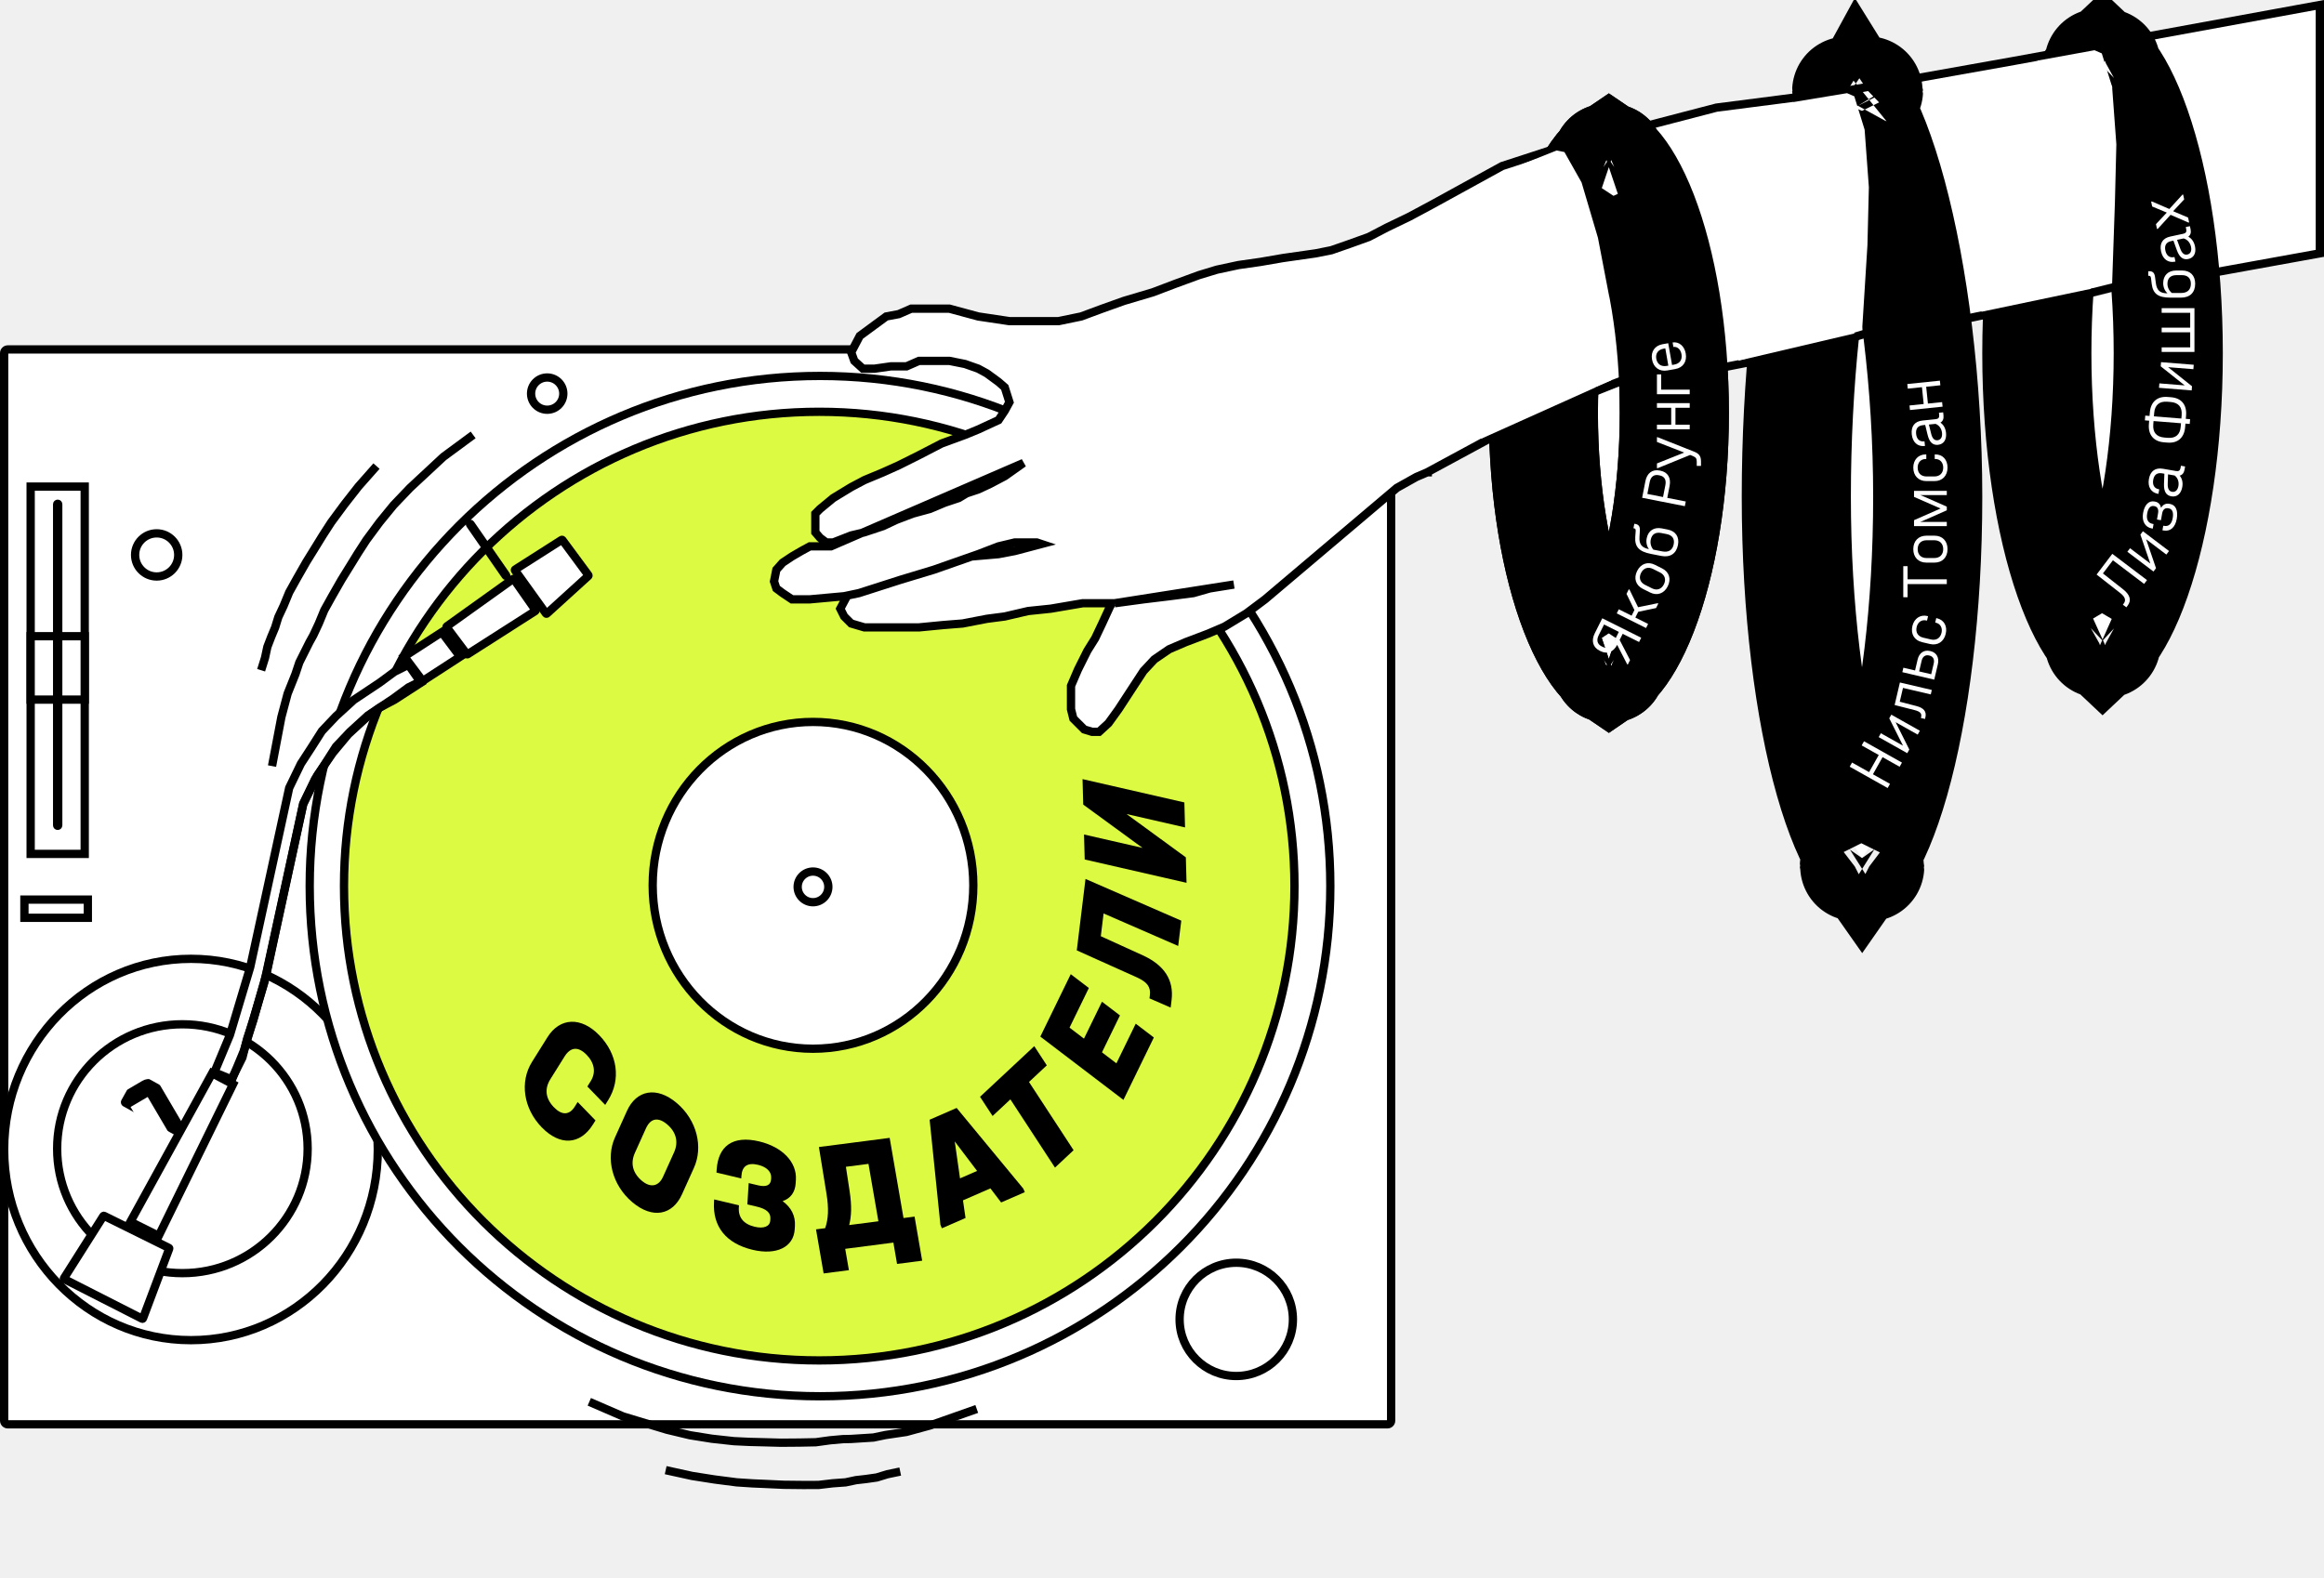
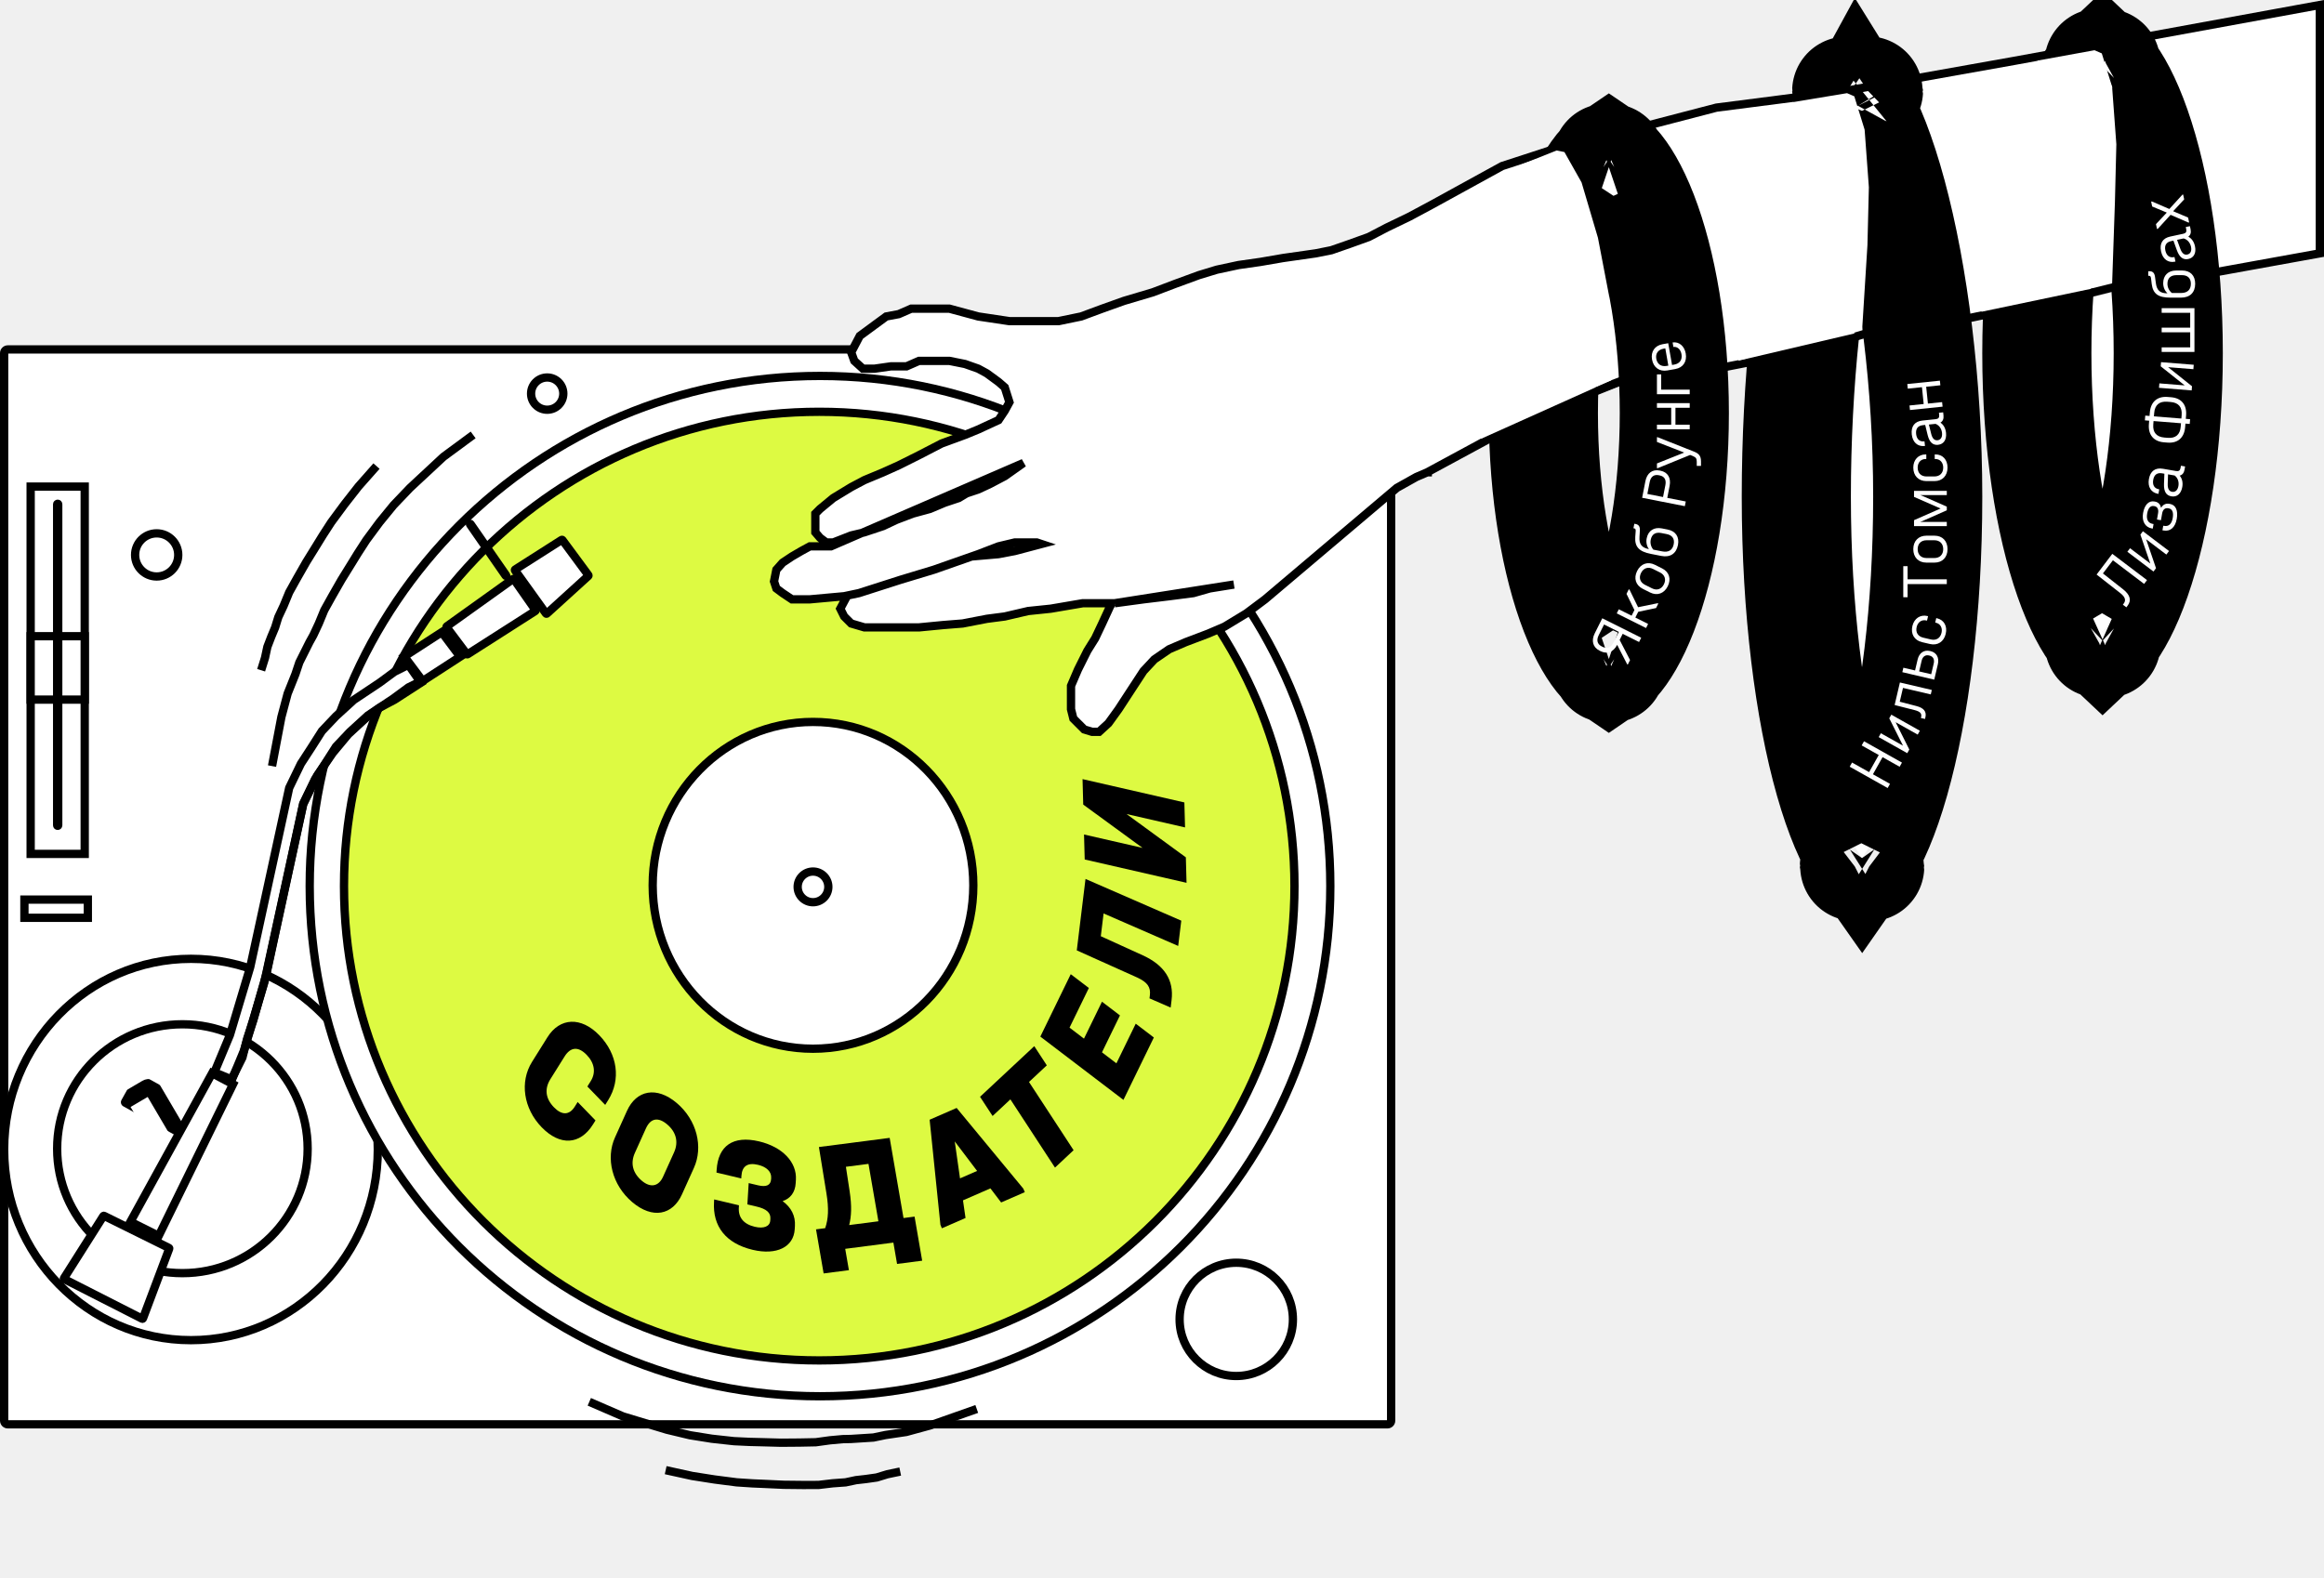
<svg xmlns="http://www.w3.org/2000/svg" width="1401" height="951" viewBox="0 0 1401 951" fill="none">
-   <path d="M1009.35 249.102C1009.35 297.607 1001.67 340.028 990.384 369.118C984.701 383.769 978.743 393.378 973.807 398.761C972.033 400.694 970.722 401.753 969.881 402.317C969.04 401.753 967.728 400.694 965.955 398.761C961.018 393.378 955.061 383.769 949.378 369.118C938.093 340.028 930.409 297.607 930.409 249.102C930.409 200.597 938.093 158.176 949.378 129.086C955.061 114.435 961.018 104.826 965.955 99.443C967.728 97.51 969.04 96.451 969.881 95.887C970.722 96.451 972.033 97.51 973.807 99.443C978.743 104.826 984.701 114.435 990.384 129.086C1001.67 158.176 1009.35 200.597 1009.35 249.102ZM968.757 402.913C968.757 402.907 968.819 402.881 968.943 402.852C968.819 402.904 968.757 402.919 968.757 402.913ZM970.819 402.852C970.942 402.881 971.004 402.907 971.004 402.913C971.004 402.919 970.942 402.904 970.819 402.852ZM971.004 95.291C971.004 95.297 970.942 95.323 970.818 95.353C970.942 95.3 971.004 95.285 971.004 95.291ZM968.943 95.353C968.819 95.323 968.757 95.297 968.757 95.291C968.758 95.285 968.82 95.3 968.943 95.353Z" fill="white" stroke="black" stroke-width="65.787" />
-   <mask id="path-2-inside-1_329_5362" fill="white">
+   <mask id="path-1-inside-1_473_36" fill="white">
    <rect y="208.22" width="841.127" height="653.166" rx="4.699" />
  </mask>
-   <rect y="208.22" width="841.127" height="653.166" rx="4.699" fill="white" stroke="black" stroke-width="10" mask="url(#path-2-inside-1_329_5362)" />
+   <rect y="208.22" width="841.127" height="653.166" rx="4.699" fill="white" stroke="black" stroke-width="10" mask="url(#path-1-inside-1_473_36)" />
  <path d="M226.964 281.055L216.156 293.273L207.698 304.081L199.709 314.888L194.54 322.877L190.781 328.986L184.672 338.854L179.034 348.721L174.334 357.18L171.045 365.168L167.756 372.217L165.876 378.325L163.527 383.964L161.177 390.073L159.767 396.652L157.418 404.17" stroke="black" stroke-width="5" />
  <path d="M401.297 886.525L417.23 890.021L430.788 892.151L444.117 893.87L453.611 894.498L460.777 894.81L472.37 895.344L483.735 895.468L493.411 895.457L501.99 894.444L509.749 893.887L516 892.556L522.07 891.865L528.55 890.945L534.983 888.975L542.694 887.369" stroke="black" stroke-width="5" />
  <path d="M285.231 262.259L267.375 275.417L247.169 294.213L237.301 304.551L228.843 314.889L220.854 325.696L215.685 333.685L211.926 339.793L205.817 349.661L200.179 359.529L195.48 367.988L192.19 375.976L188.901 383.025L186.551 387.254L183.732 392.893L180.443 399.471L178.093 406.52L173.394 418.267L169.635 432.364L163.996 461.968" stroke="black" stroke-width="5" />
  <path d="M355.247 845.317L375.601 854.13L402.01 862.138L415.909 865.465L429.099 867.575L442.458 869.042L451.962 869.49L459.133 869.666L470.734 869.981L482.099 869.89L491.773 869.696L500.332 868.52L508.078 867.817L512.915 867.72L519.207 867.32L526.547 866.853L533.821 865.338L546.338 863.489L560.412 859.647L588.834 849.627" stroke="black" stroke-width="5" />
  <rect x="18.477" y="293.423" width="32.592" height="221.493" fill="white" stroke="black" stroke-width="5" />
  <rect x="18.477" y="383.645" width="32.592" height="38.231" fill="white" stroke="black" stroke-width="5" />
  <rect x="33.363" y="302.671" width="2.819" height="196.42" rx="1.41" fill="white" stroke="black" stroke-width="2.819" />
  <circle cx="94.45" cy="334.624" r="13.007" fill="white" stroke="black" stroke-width="5" />
  <circle cx="35.712" cy="687.522" r="17.236" fill="white" stroke="black" stroke-width="5" />
  <circle cx="745.267" cy="795.599" r="34.153" fill="white" stroke="black" stroke-width="5" />
  <circle cx="329.872" cy="237.354" r="9.717" fill="white" stroke="black" stroke-width="5" />
  <circle cx="107.138" cy="703.499" r="5.958" fill="white" stroke="black" stroke-width="5" />
  <path d="M227.753 693.161C227.753 756.708 177.281 808.136 115.126 808.136C52.972 808.136 2.5 756.708 2.5 693.161C2.5 629.613 52.972 578.185 115.126 578.185C177.281 578.185 227.753 629.613 227.753 693.161Z" fill="white" stroke="black" stroke-width="5" />
  <path d="M185.461 692.691C185.461 734.117 151.671 767.725 109.957 767.725C68.243 767.725 34.453 734.117 34.453 692.691C34.453 651.265 68.243 617.657 109.957 617.657C151.671 617.657 185.461 651.265 185.461 692.691Z" fill="white" stroke="black" stroke-width="5" />
  <circle cx="494.338" cy="534.333" r="307.636" fill="white" stroke="black" stroke-width="5" />
-   <mask id="path-18-inside-2_329_5362" fill="white">
+   <mask id="path-17-inside-2_473_36" fill="white">
    <rect x="71.869" y="665.76" width="21.965" height="115.756" rx="2.819" transform="rotate(-30.4515 71.8691 665.76)" />
  </mask>
-   <rect x="71.869" y="665.76" width="21.965" height="115.756" rx="2.819" transform="rotate(-30.4515 71.8691 665.76)" fill="white" stroke="black" stroke-width="10" mask="url(#path-18-inside-2_329_5362)" />
+   <rect x="71.869" y="665.76" width="21.965" height="115.756" rx="2.819" transform="rotate(-30.4515 71.8691 665.76)" fill="white" stroke="black" stroke-width="10" mask="url(#path-17-inside-2_473_36)" />
  <path d="M78.627 736.728L127.88 647.179L140.477 653.828L95.664 745.247L78.627 736.728Z" fill="white" stroke="black" stroke-width="5" />
  <path d="M62.312 733.294C62.399 733.156 62.577 733.106 62.723 733.179L101.863 752.538C102.01 752.611 102.078 752.783 102.02 752.937L86.172 795.06C86.105 795.238 85.898 795.318 85.728 795.232L38.667 771.281C38.499 771.196 38.441 770.985 38.542 770.826L62.312 733.294Z" fill="white" stroke="black" stroke-width="5" />
  <path d="M780.359 534.333C780.359 692.294 652.097 820.354 493.868 820.354C335.64 820.354 207.378 692.294 207.378 534.333C207.378 376.372 335.64 248.313 493.868 248.313C652.097 248.313 780.359 376.372 780.359 534.333Z" fill="#DDFA42" stroke="black" stroke-width="5" />
  <path d="M338.61 325.556C338.752 325.465 338.939 325.5 339.039 325.635L354.712 346.857C354.809 346.989 354.791 347.173 354.669 347.283L329.64 370.031C329.499 370.159 329.277 370.136 329.166 369.98L310.455 343.903C310.349 343.754 310.389 343.546 310.543 343.447L338.61 325.556Z" fill="white" stroke="black" stroke-width="5" />
  <path d="M309.275 349.124C309.419 349.02 309.621 349.055 309.723 349.2L322.849 367.952C322.953 368.101 322.912 368.307 322.759 368.405L281.861 394.546C281.72 394.636 281.533 394.602 281.433 394.469L269.226 378.192C269.118 378.049 269.15 377.845 269.295 377.741L309.275 349.124Z" fill="white" stroke="black" stroke-width="5" />
  <path d="M254.816 410.669L243.726 395.882L266.307 381.224L277.397 396.011L254.816 410.669Z" fill="white" stroke="black" stroke-width="5" />
  <path d="M586.758 533.863C586.758 588.324 543.443 632.393 490.109 632.393C436.775 632.393 393.459 588.324 393.459 533.863C393.459 479.403 436.775 435.334 490.109 435.334C543.443 435.334 586.758 479.403 586.758 533.863Z" fill="white" stroke="black" stroke-width="5" />
  <rect x="281.615" y="315.737" width="2.694" height="40.431" rx="1.347" transform="rotate(-34.7498 281.615 315.737)" fill="white" stroke="black" stroke-width="2.694" />
  <path d="M138.622 624.085L129.224 646.64L139.562 650.869L146.14 637.712L148.96 626.434L152.719 615.157L157.888 596.831L160.707 586.963L165.876 562.997L182.793 484.994L191.251 467.607L200.649 453.98L210.047 442.702L221.795 431.894L228.843 426.726L237.771 422.027L253.748 411.689L246.23 400.881L237.771 405.11L228.843 411.689L221.795 416.388L213.336 422.027L202.529 431.894L194.07 440.823L187.492 451.161L181.383 460.559L174.334 475.126L150.839 583.203L138.622 624.085Z" fill="white" stroke="black" stroke-width="5" />
  <path d="M139.092 652.749L147.08 633.483L159.298 592.601L182.793 484.524L189.841 469.957L195.95 460.558L202.529 450.221L210.987 441.292L221.795 431.424L230.253 425.786L237.302 421.087L246.23 414.508L254.688 410.279" stroke="black" stroke-width="5" />
  <circle cx="490.109" cy="534.803" r="9.248" fill="white" stroke="black" stroke-width="5" />
  <rect x="14.717" y="542.472" width="38.231" height="10.977" fill="white" stroke="black" stroke-width="5" />
  <path d="M849.584 130.686L862.742 123.638L905.503 100.143L947.324 86.516L989.616 76.648L1034.73 64.9L1111.32 55.032L1214.23 36.706L1398.5 3V86.516V152.772L1214.23 186.135L1135.76 202.582L1034.73 222.318L989.616 225.137L928.998 247.692L860.392 284.815L853.814 287.634L842.066 294.213L762.652 361.409L751.375 369.867L738.217 377.856L728.349 382.085L714.722 387.254L704.854 391.483L695.926 397.592L689.347 404.64L681.359 416.858L674.311 427.665L668.202 436.124L662.563 441.293H658.334L653.635 439.883L649.876 436.124L647.056 433.304L645.646 427.665V413.568L649.876 403.7L655.514 392.423L660.213 384.904L664.443 375.976L670.081 363.759H652.695L633.429 367.048L619.802 368.458L605.705 371.747L594.897 373.157L580.33 375.976L568.582 376.916L554.015 378.326H525.351H521.122L513.134 375.976L508.905 371.747L506.555 367.048L510.784 359.134L508.905 359.529L488.229 361.409H477.421L471.782 357.65L468.023 354.83L466.613 350.601L468.023 343.553L471.782 339.324L477.421 335.564L483.06 332.275L488.229 329.456H500.916L519.632 321.348L513.134 322.877L502.326 327.106H498.097L494.338 324.287L491.518 320.997V309.72L494.338 306.9L502.326 300.322L513.134 293.743L521.122 289.514L532.4 284.815L541.798 280.586L554.015 274.477L567.642 267.428L581.74 262.259L589.728 258.97L601.945 253.331L605.705 247.692L608.524 242.523L605.705 233.595L601.945 230.306L594.897 225.137L589.728 222.318L581.74 219.498L572.342 217.619H554.015L546.497 220.908H537.099L527.231 222.318H520.182L515.013 217.619L513.134 212.45L518.303 202.582L527.231 196.003L534.279 190.834L541.798 189.424L549.316 186.135H558.714H572.342L589.728 190.834L608.524 193.654H638.128L651.755 190.834L664.443 186.135L677.6 181.436L694.986 176.267L708.613 171.098L722.711 165.929L733.518 162.64L746.676 159.82L759.833 157.941L773.46 155.591L783.328 154.182L793.196 152.772L802.594 150.892L813.402 147.133L825.149 142.904L835.957 137.265L849.584 130.686Z" fill="white" />
  <path d="M585.71 335.564L562.943 343.553L542.738 349.661L517.833 357.65L510.784 359.134M585.71 335.564L589.728 334.155L601.945 329.456L611.813 327.106H624.971L627.79 328.046L611.813 332.275L601.945 334.155L585.71 335.564ZM510.784 359.134L508.905 359.529L488.229 361.409H477.421L471.782 357.65L468.023 354.83L466.613 350.601L468.023 343.553L471.782 339.324L477.421 335.564L483.06 332.275L488.229 329.456H500.916L616.982 279.176L605.705 287.164L596.776 291.863L589.728 295.153L582.679 297.502L577.98 300.322L569.522 303.141L560.594 306.9L550.256 309.72L540.388 313.479L532.4 317.238L521.122 320.997L513.134 322.877L502.326 327.106H498.097L494.338 324.287L491.518 320.997V309.72L494.338 306.9L502.326 300.322L513.134 293.743L521.122 289.514L532.4 284.815L541.798 280.586L554.015 274.477L567.642 267.428L581.74 262.259L589.728 258.97L601.945 253.331L605.705 247.692L608.524 242.523L605.705 233.595L601.945 230.306L594.897 225.137L589.728 222.318L581.74 219.498L572.342 217.619H554.015L546.497 220.908H537.099L527.231 222.318H520.182L515.013 217.619L513.134 212.45L518.303 202.582L527.231 196.003L534.279 190.834L541.798 189.424L549.316 186.135H558.714H572.342L589.728 190.834L608.524 193.654H638.128L651.755 190.834L664.443 186.135L677.6 181.436L694.986 176.267L708.613 171.098L722.711 165.929L733.518 162.64L746.676 159.82L759.833 157.941L773.46 155.591L783.328 154.182L793.196 152.772L802.594 150.892L813.402 147.133L825.149 142.904L835.957 137.265L849.584 130.686L862.742 123.638L905.503 100.143L947.324 86.516L989.616 76.648L1034.73 64.9L1111.32 55.032L1214.23 36.706L1398.5 3V86.516V152.772L1214.23 186.135L1135.76 202.582L1034.73 222.318L989.616 225.137L928.998 247.692L860.392 284.815M510.784 359.134L506.555 367.048L508.905 371.747L513.134 375.976L521.122 378.326H525.351H554.015L568.582 376.916L580.33 375.976L594.897 373.157L605.705 371.747L619.802 368.458L633.429 367.048L652.695 363.759H670.081M671.961 363.759L689.347 361.409L704.854 359.529L719.421 357.65L729.289 354.83L743.856 352.481L671.961 363.759ZM671.961 363.759H670.081M670.081 363.759L664.443 375.976L660.213 384.904L655.514 392.423L649.876 403.7L645.646 413.568V427.665L647.056 433.304L649.876 436.124L653.635 439.883L658.334 441.293H662.563L668.202 436.124L674.311 427.665L681.359 416.858L689.347 404.64L695.926 397.592L704.854 391.483L714.722 387.254L728.349 382.085L738.217 377.856L751.375 369.867L762.652 361.409L842.066 294.213L853.814 287.634L860.392 284.815M860.392 284.815H863.212" stroke="black" stroke-width="5" />
-   <path d="M1009.35 249.102C1009.35 297.607 1001.67 340.028 990.384 369.118C984.701 383.769 978.743 393.378 973.807 398.761C972.033 400.694 970.722 401.753 969.881 402.317C969.039 401.753 967.728 400.694 965.955 398.761C961.018 393.378 955.061 383.769 949.378 369.118C938.093 340.028 930.409 297.607 930.409 249.102C930.409 200.597 938.093 158.176 949.378 129.086C955.061 114.435 961.018 104.826 965.955 99.443C967.728 97.51 969.04 96.451 969.881 95.887C970.722 96.451 972.033 97.51 973.807 99.443C978.743 104.826 984.701 114.435 990.384 129.086C1001.67 158.176 1009.35 200.597 1009.35 249.102ZM968.757 402.913C968.757 402.907 968.819 402.881 968.943 402.852C968.82 402.904 968.758 402.919 968.757 402.913ZM970.818 402.852C970.942 402.881 971.004 402.907 971.004 402.913C971.004 402.919 970.942 402.904 970.818 402.852ZM971.004 95.291C971.004 95.297 970.942 95.323 970.818 95.353C970.942 95.3 971.004 95.285 971.004 95.291ZM968.943 95.353C968.819 95.323 968.757 95.297 968.757 95.291C968.758 95.285 968.82 95.3 968.943 95.353Z" stroke="black" stroke-width="65.787" />
+   <path d="M1009.35 249.102C1009.35 297.607 1001.67 340.028 990.384 369.118C984.701 383.769 978.743 393.378 973.807 398.761C972.033 400.694 970.722 401.753 969.881 402.317C969.04 401.753 967.728 400.694 965.955 398.761C961.018 393.378 955.061 383.769 949.378 369.118C938.093 340.028 930.409 297.607 930.409 249.102C930.409 200.597 938.093 158.176 949.378 129.086C955.061 114.435 961.018 104.826 965.955 99.443C967.728 97.51 969.04 96.451 969.881 95.887C970.722 96.451 972.033 97.51 973.807 99.443C978.743 104.826 984.701 114.435 990.384 129.086C1001.67 158.176 1009.35 200.597 1009.35 249.102ZM968.757 402.913C968.757 402.907 968.819 402.881 968.943 402.852C968.82 402.904 968.758 402.919 968.757 402.913ZM970.819 402.852C970.942 402.881 971.004 402.907 971.004 402.913C971.004 402.919 970.942 402.904 970.819 402.852ZM971.004 95.291C971.004 95.297 970.942 95.323 970.818 95.353C970.942 95.3 971.004 95.285 971.004 95.291ZM968.943 95.353C968.819 95.323 968.757 95.297 968.757 95.291C968.758 95.285 968.82 95.3 968.943 95.353Z" stroke="black" stroke-width="65.787" />
  <path d="M1307.11 213C1307.11 267.615 1299.32 315.652 1287.71 348.875C1281.86 365.639 1275.64 376.859 1270.36 383.245C1269.21 384.632 1268.26 385.629 1267.5 386.338C1266.74 385.629 1265.79 384.632 1264.64 383.245C1259.36 376.859 1253.14 365.639 1247.29 348.875C1235.68 315.652 1227.89 267.615 1227.89 213C1227.89 158.385 1235.68 110.348 1247.29 77.125C1253.14 60.361 1259.36 49.141 1264.64 42.755C1265.79 41.368 1266.74 40.371 1267.5 39.662C1268.26 40.371 1269.21 41.368 1270.36 42.755C1275.64 49.141 1281.86 60.361 1287.71 77.125C1299.32 110.348 1307.11 158.385 1307.11 213ZM1265.33 387.971C1265.33 387.965 1265.39 387.929 1265.52 387.882C1265.39 387.954 1265.33 387.977 1265.33 387.971ZM1269.48 387.882C1269.61 387.929 1269.67 387.965 1269.67 387.971C1269.67 387.977 1269.61 387.954 1269.48 387.882ZM1269.67 38.029C1269.67 38.035 1269.61 38.071 1269.48 38.118C1269.61 38.046 1269.67 38.023 1269.67 38.029ZM1265.52 38.118C1265.39 38.071 1265.33 38.035 1265.33 38.029C1265.33 38.023 1265.39 38.046 1265.52 38.118Z" fill="white" stroke="black" stroke-width="65.787" />
  <path d="M1162.11 299.5C1162.11 367.764 1154.2 428.344 1142.13 470.817C1136.02 492.278 1129.37 507.256 1123.42 516.111C1123.1 516.587 1122.79 517.031 1122.5 517.443C1122.21 517.031 1121.9 516.587 1121.58 516.111C1115.63 507.256 1108.98 492.278 1102.87 470.817C1090.8 428.344 1082.89 367.764 1082.89 299.5C1082.89 231.013 1090.09 164.688 1101.71 116.385C1107.46 92.519 1113.87 74.837 1119.98 63.735C1119.99 63.753 1120 63.77 1120.01 63.788C1126.73 74.945 1133.95 92.95 1140.51 117.258C1153.5 165.419 1162.11 231.482 1162.11 299.5ZM1117.87 522.63C1117.87 522.621 1117.95 522.56 1118.12 522.472C1117.96 522.594 1117.87 522.638 1117.87 522.63ZM1126.88 522.472C1127.05 522.56 1127.13 522.621 1127.13 522.63C1127.13 522.638 1127.04 522.594 1126.88 522.472ZM1126.41 54.568C1126.41 54.58 1126.31 54.676 1126.1 54.818C1126.3 54.626 1126.41 54.556 1126.41 54.568ZM1113.45 55.057C1113.32 54.979 1113.26 54.929 1113.26 54.924C1113.26 54.919 1113.32 54.958 1113.45 55.057Z" fill="white" stroke="black" stroke-width="65.787" />
  <path d="M906.444 103.432L938.397 90.745L943.096 91.684L953.434 110.011L963.302 143.374L969.881 177.677L971.29 229.366L892.816 264.609L906.444 103.432Z" fill="white" />
  <path d="M1079.55 61.792L1113.47 56.181L1117.86 58.097L1124.07 78.201L1126.63 112.898L1125.77 147.816L1122.5 200L1048 217.5L1056.5 136L1079.55 61.792Z" fill="white" />
  <path d="M1228.5 36.5L1262.66 30.286L1267.05 32.203L1273.26 52.306L1275.82 87.004L1274.96 121.922L1273.26 171.5L1194.5 188L1200 110.5L1210 69.5L1228.5 36.5Z" fill="white" />
  <path d="M962.361 235.945L981.157 228.426" stroke="black" stroke-width="4.699" />
  <path d="M1261 175V176.5L1277 172.5" stroke="black" stroke-width="5" />
  <path d="M1118.5 203L1128.5 200" stroke="black" stroke-width="5" />
  <path d="M326.522 679.74C315.571 668.428 313.218 652.332 320.701 640.367L330.017 625.473C337.5 613.508 350.356 612.988 361.24 624.231C372.324 635.68 374.413 650.968 366.625 663.421L364.843 666.269L354.092 655.165L356.129 651.909C359.336 646.781 358.431 641.023 353.69 636.126C348.682 630.953 344.01 631.218 340.344 637.078L331.792 650.752C328.127 656.612 328.864 662.464 333.938 667.706C338.746 672.672 343.249 672.501 346.507 667.292L348.238 664.525L358.989 675.629L357.461 678.071C349.724 690.443 337.539 691.12 326.522 679.74Z" fill="black" />
  <path d="M381.095 724.858C368.877 714.478 365.125 698.34 370.73 685.913L377.953 669.899C383.597 657.385 395.796 654.796 408.014 665.176C420.232 675.555 423.984 691.694 418.339 704.208L411.116 720.222C405.472 732.736 393.386 735.3 381.095 724.858ZM382.752 695.158C379.949 701.371 381.337 707.27 386.897 711.994C392.165 716.469 397.081 715.441 399.726 709.578L406.357 694.876C409.12 688.75 407.699 682.701 402.212 678.04C396.724 673.378 392.146 674.33 389.383 680.456L382.752 695.158Z" fill="black" />
  <path d="M453.772 753.667C437.517 749.818 429.533 739.469 430.447 724.714L430.536 723.276L445.483 726.815L445.4 728.157C445.026 734.193 448.286 738.174 455.012 739.766C460.43 741.049 464.123 739.59 464.348 735.949L464.414 734.895C464.639 731.254 462.031 728.984 456.146 727.59L450.541 726.263L451.336 713.424L457.035 714.773C461.986 715.945 464.621 714.722 464.846 711.081L464.894 710.315C465.125 706.578 462.179 703.644 456.948 702.405C450.595 700.901 447.323 703.237 446.955 709.178L446.866 710.615L431.919 707.076L432.02 705.447C432.916 690.979 441.846 684.538 457.634 688.276C471.646 691.594 480.461 700.778 479.802 711.414L479.672 713.522C479.333 718.983 476.544 722.698 471.8 724.297C477.058 728.167 479.587 733.238 479.213 739.274L479.089 741.287C478.424 752.018 468.158 757.073 453.772 753.667Z" fill="black" />
  <path d="M496.517 767.904L491.929 741.321L497.451 740.606C499.392 734.938 499.696 728.806 498.24 719.807L493.677 691.673L536.329 686.152L544.673 734.493L551.337 733.63L555.925 760.213L540.788 762.173L538.567 749.307L509.529 753.066L511.75 765.932L496.517 767.904ZM511.922 738.733L529.535 736.453L523.559 701.829L509.944 703.591L512.19 718.291C513.583 727.492 513.246 733.435 511.922 738.733Z" fill="black" />
  <path d="M567.804 740.684L566.916 738.559L560.42 675.21L576.699 668.111L616.899 716.763L617.787 718.889L603.532 725.105L597.07 716.613L580.527 723.827L582.06 734.468L567.804 740.684ZM578.735 710.576L589.031 706.087L575.562 688.294L578.735 710.576Z" fill="black" />
  <path d="M635.985 704.082L609.102 662.933L598.369 672.96L590.808 661.387L623.498 630.848L631.059 642.421L620.326 652.448L647.21 693.596L635.985 704.082Z" fill="black" />
  <path d="M677.253 663.246L627.156 625.084L645.489 587.456L656.409 595.775L644.762 619.681L653.468 626.313L664.316 604.047L675.16 612.307L664.312 634.573L673.018 641.205L684.665 617.299L695.585 625.618L677.253 663.246Z" fill="black" />
  <path d="M705.721 607.587L692.96 602.027L693.193 600.121C693.786 595.261 691.643 592.32 685.857 589.598L649.128 573.093L654.388 530.021L712.122 555.176L710.26 570.423L665.287 550.828L663.611 564.55L688.988 576.109C701.978 582.07 707.746 591.006 706.268 603.108L705.721 607.587Z" fill="black" />
  <path d="M715.292 532.343L653.906 518.283L653.499 503.217L688.778 511.297L653.013 485.175L652.599 469.821L713.985 483.881L714.391 498.947L679.113 490.867L714.878 516.989L715.292 532.343Z" fill="black" />
  <path d="M988.097 387.142L978.223 382.205L976.38 385.89L982.659 398.018L981.299 400.737L980.906 400.541L974.895 388.859C972.624 393.224 968.831 394.637 964.824 392.634L964.323 392.383C960.245 390.344 959.136 386.391 961.39 381.883L965.915 372.831L989.385 384.566L988.097 387.142ZM966.112 390.058C968.831 391.417 971.157 390.523 972.695 387.446L975.897 381.042L966.989 376.588L963.769 383.028C962.266 386.033 962.892 388.448 965.611 389.808L966.112 390.058Z" fill="white" />
  <path d="M992.311 378.714L974.637 369.877L975.871 367.409L983.599 371.273L985.298 367.874L980.522 358.107L981.899 355.352L982.329 355.566L987.499 366.157L999.305 363.742L999.699 363.938L998.339 366.657L987.588 368.929L985.853 372.4L993.545 376.246L992.311 378.714Z" fill="white" />
  <path d="M1005.39 353.531C1003.19 357.932 999.008 359.417 994.75 357.288L990.386 355.106C986.092 352.959 984.715 348.737 986.933 344.301C989.133 339.9 993.355 338.434 997.648 340.58L1002.01 342.763C1006.27 344.891 1007.59 349.131 1005.39 353.531ZM995.913 354.784C998.847 356.251 1001.6 355.302 1003.07 352.369C1004.55 349.399 1003.61 346.644 1000.71 345.195L996.486 343.085C993.552 341.618 990.779 342.512 989.294 345.482C987.81 348.451 988.722 351.188 991.691 352.673L995.913 354.784Z" fill="white" />
  <path d="M1011.54 328.652C1010.52 333.872 1006.82 336.286 1001.48 335.237L995.243 334.011C988.021 332.593 985.407 329.715 985.802 323.759L986.05 320.424C986.124 319.216 985.926 318.77 985.22 318.631L984.709 318.531L985.241 315.822L985.948 315.961C987.95 316.354 988.73 317.568 988.574 320.023L988.351 323.648C988.037 328.152 989.661 330.265 994.017 331.121L994.057 331.128C992.725 329.399 992.222 326.977 992.693 324.583C993.587 320.03 997.101 317.704 1001.81 318.629L1005.34 319.323C1010.17 320.271 1012.5 323.785 1011.54 328.652ZM1002.06 332.497C1005.87 333.245 1008.29 331.723 1008.98 328.19C1009.63 324.893 1008.1 322.718 1004.73 322.055L1001.47 321.415C998.014 320.736 995.775 322.172 995.128 325.469C994.703 327.627 995.299 329.783 996.686 331.441L1002.06 332.497Z" fill="white" />
  <path d="M1015.69 305.231L989.946 300.174L991.92 290.126C992.868 285.298 996.115 282.878 1000.47 283.734L1001.02 283.842C1005.38 284.698 1007.47 288.166 1006.52 292.994L1005.1 300.216L1016.25 302.405L1015.69 305.231ZM1002.55 299.714L1003.96 292.532C1004.6 289.274 1003.37 287.239 1000.47 286.668L999.917 286.56C997.052 285.997 995.135 287.455 994.503 290.674L993.092 297.856L1002.55 299.714Z" fill="white" />
  <path d="M1025.43 280.946H1022.87V278.466C1022.87 276.626 1022.51 275.786 1020.31 274.906L1018.87 274.346L999.354 282.306H998.874V279.466L1015.31 272.906L998.874 266.506V263.666H999.354L1021.15 272.306C1024.27 273.506 1025.43 275.066 1025.43 278.226V280.946Z" fill="white" />
  <path d="M1018.63 258.855H998.874V256.095H1007.47V245.895H998.874V243.095H1018.63V245.895H1010.03V256.095H1018.63V258.855Z" fill="white" />
  <path d="M1018.63 237.723H998.874V225.763H1001.43V234.963H1018.63V237.723Z" fill="white" />
  <path d="M1016.23 213.148C1017.09 218.033 1014.65 221.712 1009.92 222.544L1005.07 223.397C1000.43 224.215 996.758 221.611 995.905 216.765C995.067 211.999 997.638 208.378 1002.25 207.567L1005.67 206.964L1007.98 220.082L1009.36 219.839C1012.63 219.264 1014.25 216.908 1013.66 213.56C1013.15 210.644 1011.08 208.855 1008.79 209.217L1008.31 206.499C1012.2 205.938 1015.44 208.657 1016.23 213.148ZM1005.74 220.477L1003.91 210.077L1002.84 210.264C999.613 210.833 997.911 213.163 998.466 216.315C999.042 219.584 1001.44 221.233 1004.71 220.658L1005.74 220.477Z" fill="white" />
  <path d="M1125.11 471.5L1146.91 432.738C1147.38 431.917 1147.72 431.034 1147.94 430.116L1160.35 377.125C1160.52 376.378 1160.61 375.612 1160.61 374.844V325.5V270.5L1153.2 198.824C1153.14 198.276 1153.04 197.733 1152.89 197.201L1142.11 158" stroke="black" stroke-width="5" />
  <path d="M1137.95 475.195L1115.08 462.331L1116.49 459.821L1126.77 465.606L1132.58 455.286L1122.29 449.501L1123.71 446.991L1146.58 459.856L1145.17 462.366L1134.88 456.581L1129.08 466.9L1139.36 472.685L1137.95 475.195Z" fill="white" />
  <path d="M1149.77 454.177L1132.55 444.49L1133.86 442.154L1147.22 449.665L1138.92 433.159L1140.16 430.963L1157.38 440.65L1156.07 442.986L1142.75 435.495L1151.01 451.981L1149.77 454.177Z" fill="white" />
  <path d="M1163.95 418.743L1147.2 414.82L1145.25 423.155L1155.21 425.733C1159.78 426.887 1161.52 429.102 1160.7 432.608L1160.48 433.542L1157.99 432.958L1158.15 432.296C1158.63 430.232 1157.47 429.056 1154.33 428.239L1142.16 425.141L1145.34 411.549L1164.58 416.056L1163.95 418.743Z" fill="white" />
  <path d="M1166.04 409.836L1146.8 405.329L1147.43 402.642L1154.48 404.293L1156.02 397.711C1156.96 393.7 1159.89 391.716 1163.47 392.555L1163.82 392.637C1167.44 393.486 1169.14 396.594 1168.21 400.567L1166.04 409.836ZM1164.21 406.574L1165.73 400.109C1166.31 397.616 1165.37 395.835 1163.19 395.324L1162.88 395.251C1160.7 394.741 1159.03 395.91 1158.45 398.403L1156.93 404.868L1164.21 406.574Z" fill="white" />
  <path d="M1172.96 382.193C1171.84 386.983 1168.07 389.426 1163.47 388.35L1158.68 387.228C1154.05 386.142 1151.74 382.315 1152.87 377.486C1153.94 372.929 1157.64 370.468 1161.88 371.462L1162.31 371.562L1161.68 374.25L1161.25 374.149C1158.49 373.502 1156.13 375.128 1155.44 378.088C1154.68 381.32 1156.2 383.772 1159.4 384.52L1164.03 385.605C1167.22 386.353 1169.68 384.832 1170.43 381.6C1171.13 378.64 1169.74 376.138 1167.05 375.509L1166.63 375.408L1167.25 372.721L1167.68 372.821C1171.93 373.816 1174.05 377.558 1172.96 382.193Z" fill="white" />
  <path d="M1173.61 352.214H1149.97V360.134H1147.37V341.414H1149.97V349.334H1173.61V352.214Z" fill="white" />
  <path d="M1174.05 331.143C1174.05 336.063 1170.97 339.263 1166.21 339.263H1161.33C1156.53 339.263 1153.41 336.103 1153.41 331.143C1153.41 326.223 1156.53 323.023 1161.33 323.023H1166.21C1170.97 323.023 1174.05 326.223 1174.05 331.143ZM1166.13 336.503C1169.41 336.503 1171.45 334.423 1171.45 331.143C1171.45 327.823 1169.37 325.783 1166.13 325.783H1161.41C1158.13 325.783 1156.05 327.823 1156.05 331.143C1156.05 334.463 1158.09 336.503 1161.41 336.503H1166.13Z" fill="white" />
  <path d="M1173.61 317.277H1153.85V313.677L1169.85 306.637L1153.85 299.637V295.997H1173.61V298.557H1157.61L1158.93 299.037L1173.61 305.517V307.717L1158.97 314.197L1157.53 314.717H1173.61V317.277Z" fill="white" />
  <path d="M1174.05 281.95C1174.05 286.87 1170.93 290.11 1166.21 290.11H1161.29C1156.53 290.11 1153.41 286.91 1153.41 281.95C1153.41 277.27 1156.45 274.03 1160.81 274.03H1161.25V276.79H1160.81C1157.97 276.79 1156.05 278.91 1156.05 281.95C1156.05 285.27 1158.09 287.31 1161.37 287.31H1166.13C1169.41 287.31 1171.45 285.27 1171.45 281.95C1171.45 278.91 1169.53 276.79 1166.77 276.79H1166.33V274.03H1166.77C1171.13 274.03 1174.05 277.19 1174.05 281.95Z" fill="white" />
  <path d="M1171.62 250.594C1171.83 252.583 1171.18 254.058 1169.77 254.847C1171.67 256.138 1172.86 258.268 1173.14 261.013C1173.57 265.111 1171.76 267.872 1168.34 268.226C1165.16 268.555 1163.15 266.671 1162.06 262.32L1160.58 256.24L1159.19 256.384C1156.21 256.693 1154.78 258.489 1155.11 261.672C1155.44 264.815 1157.22 266.441 1159.88 266.165L1160.16 266.136L1160.45 268.921L1160.17 268.95C1155.99 269.382 1152.98 266.678 1152.48 261.903C1151.98 257.01 1154.29 254.076 1158.94 253.595L1166.98 252.763C1168.49 252.607 1169.17 251.812 1169.02 250.3L1168.87 248.908L1171.42 248.645L1171.62 250.594ZM1168.01 265.484C1169.96 265.283 1171 263.607 1170.73 261.061C1170.47 258.475 1168.97 256.418 1166.83 255.594L1162.81 256.009L1164.2 261.617C1164.89 264.4 1166.14 265.678 1168.01 265.484Z" fill="white" />
  <path d="M1171.07 245.221L1151.41 247.254L1151.13 244.509L1159.68 243.624L1158.63 233.478L1150.08 234.363L1149.79 231.578L1169.44 229.545L1169.73 232.33L1161.18 233.215L1162.23 243.361L1170.78 242.476L1171.07 245.221Z" fill="white" />
  <path d="M1271.4 358.5L1294.94 327.436C1295.9 326.164 1296.55 324.679 1296.82 323.107L1304.9 276.5L1309.9 214V151.559C1309.9 150.855 1309.83 150.153 1309.68 149.464L1296.4 87.5" stroke="black" stroke-width="5" />
  <path d="M1281.86 366.23L1279.75 364.636L1280.24 363.998C1281.81 361.926 1281.13 359.907 1277.99 357.483L1263.91 346.463L1273.38 333.965L1294.3 349.81L1292.56 352.106L1273.75 337.855L1267.73 345.794L1279.93 355.389C1284.16 358.745 1285.05 362.021 1282.58 365.274L1281.86 366.23Z" fill="white" />
  <path d="M1298.21 344.648L1282.46 332.716L1284.07 330.58L1296.29 339.831L1290.31 322.354L1291.83 320.345L1307.58 332.277L1305.96 334.413L1293.78 325.187L1299.73 342.639L1298.21 344.648Z" fill="white" />
  <path d="M1312.24 312.868C1311.35 317.952 1308.42 320.609 1304.36 319.905L1303.61 319.775L1304.09 317.016L1304.68 317.119C1307.4 317.591 1309.18 315.952 1309.81 312.365C1310.4 308.936 1309.57 306.925 1307.37 306.542L1307.05 306.488C1305.16 306.16 1303.82 307.308 1303.43 309.594L1302.71 313.693L1300.31 313.276L1300.99 309.374C1301.38 307.088 1300.56 305.524 1298.79 305.217L1298.47 305.162C1296.38 304.799 1294.97 306.382 1294.39 309.732C1293.78 313.239 1294.98 315.437 1297.74 315.916L1298.25 316.004L1297.78 318.763L1297.22 318.667C1293.16 317.963 1291.08 314.313 1291.93 309.387C1292.79 304.46 1295.32 301.813 1298.67 302.395L1299.14 302.477C1301.11 302.818 1302.38 304.175 1302.78 306.275C1303.85 304.349 1305.55 303.427 1307.68 303.796L1308.15 303.878C1311.62 304.479 1313.12 307.784 1312.24 312.868Z" fill="white" />
  <path d="M1316.93 283.219C1316.59 285.189 1315.56 286.432 1314 286.809C1315.48 288.568 1316.04 290.94 1315.57 293.659C1314.86 297.718 1312.38 299.885 1308.99 299.297C1305.83 298.75 1304.42 296.393 1304.54 291.909L1304.78 285.657L1303.4 285.418C1300.44 284.905 1298.58 286.247 1298.04 289.4C1297.5 292.514 1298.77 294.561 1301.41 295.019L1301.68 295.067L1301.2 297.825L1300.93 297.777C1296.79 297.06 1294.62 293.639 1295.44 288.91C1296.28 284.062 1299.3 281.866 1303.92 282.666L1311.88 284.047C1313.37 284.306 1314.25 283.727 1314.51 282.229L1314.74 280.85L1317.27 281.287L1316.93 283.219ZM1309.42 296.571C1311.35 296.906 1312.8 295.574 1313.24 293.052C1313.68 290.49 1312.8 288.104 1310.96 286.73L1306.98 286.04L1306.79 291.812C1306.7 294.679 1307.57 296.25 1309.42 296.571Z" fill="white" />
  <path d="M1317.29 257.552C1316.78 263.932 1312.86 267.39 1306.64 266.892L1304.52 266.723C1298.3 266.225 1294.93 262.184 1295.44 255.804L1295.61 253.691L1293.02 253.484L1293.25 250.613L1295.84 250.82L1296.01 248.747C1296.52 242.327 1300.49 238.873 1306.71 239.37L1308.82 239.54C1315.04 240.037 1318.37 244.075 1317.86 250.495L1317.69 252.568L1320.28 252.776L1320.06 255.646L1317.46 255.439L1317.29 257.552ZM1306.83 264.018C1311.53 264.395 1314.24 262.084 1314.62 257.339L1314.79 255.225L1298.24 253.902L1298.08 256.015C1297.7 260.76 1300.05 263.476 1304.79 263.855L1306.83 264.018ZM1315.02 252.394L1315.19 250.281C1315.57 245.497 1313.3 242.787 1308.55 242.407L1306.52 242.245C1301.78 241.865 1299.02 244.213 1298.64 248.957L1298.47 251.071L1315.02 252.394Z" fill="white" />
  <path d="M1321.23 235.429L1301.53 233.854L1301.75 231.182L1317.02 232.404L1302.57 220.895L1302.77 218.383L1322.47 219.959L1322.25 222.63L1307.02 221.412L1321.43 232.917L1321.23 235.429Z" fill="white" />
  <path d="M1322.9 212.225H1303.14V209.465H1320.34V200.385H1303.14V197.585H1320.34V188.625H1303.14V185.825H1322.9V212.225Z" fill="white" />
  <path d="M1323.34 171.081C1323.34 176.401 1320.18 179.481 1314.74 179.481H1308.38C1301.02 179.481 1297.9 177.161 1297.14 171.241L1296.74 167.921C1296.58 166.721 1296.3 166.321 1295.58 166.321H1295.06V163.561H1295.78C1297.82 163.561 1298.82 164.601 1299.14 167.041L1299.62 170.641C1300.18 175.121 1302.18 176.881 1306.62 176.881H1306.66C1305.02 175.441 1304.06 173.161 1304.06 170.721C1304.06 166.081 1307.06 163.121 1311.86 163.121H1315.46C1320.38 163.121 1323.34 166.121 1323.34 171.081ZM1314.78 176.681C1318.66 176.681 1320.74 174.721 1320.74 171.121C1320.74 167.761 1318.82 165.921 1315.38 165.921H1312.06C1308.54 165.921 1306.62 167.761 1306.62 171.121C1306.62 173.321 1307.62 175.321 1309.3 176.681H1314.78Z" fill="white" />
  <path d="M1320.58 138.296C1321 140.252 1320.51 141.788 1319.2 142.724C1321.23 143.802 1322.64 145.791 1323.22 148.49C1324.08 152.519 1322.58 155.458 1319.22 156.179C1316.09 156.849 1313.9 155.192 1312.34 150.985L1310.22 145.099L1308.85 145.392C1305.92 146.021 1304.7 147.959 1305.37 151.088C1306.03 154.178 1307.97 155.603 1310.59 155.041L1310.86 154.983L1311.45 157.721L1311.18 157.779C1307.07 158.659 1303.78 156.296 1302.78 151.602C1301.75 146.792 1303.73 143.626 1308.3 142.646L1316.2 140.953C1317.69 140.634 1318.28 139.771 1317.96 138.285L1317.67 136.916L1320.17 136.379L1320.58 138.296ZM1318.6 153.488C1320.52 153.077 1321.37 151.301 1320.83 148.798C1320.28 146.255 1318.57 144.372 1316.36 143.783L1312.41 144.629L1314.39 150.055C1315.38 152.748 1316.76 153.882 1318.6 153.488Z" fill="white" />
  <path d="M1319.69 134.107L1319.26 134.199L1308.52 129.545L1300.8 137.99L1300.33 138.091L1299.7 135.157L1306.23 128.195L1297.42 124.519L1296.79 121.585L1297.26 121.485L1307.77 126.025L1315.65 117.381L1316.08 117.289L1316.71 120.222L1310.06 127.374L1319.06 131.173L1319.69 134.107Z" fill="white" />
</svg>
